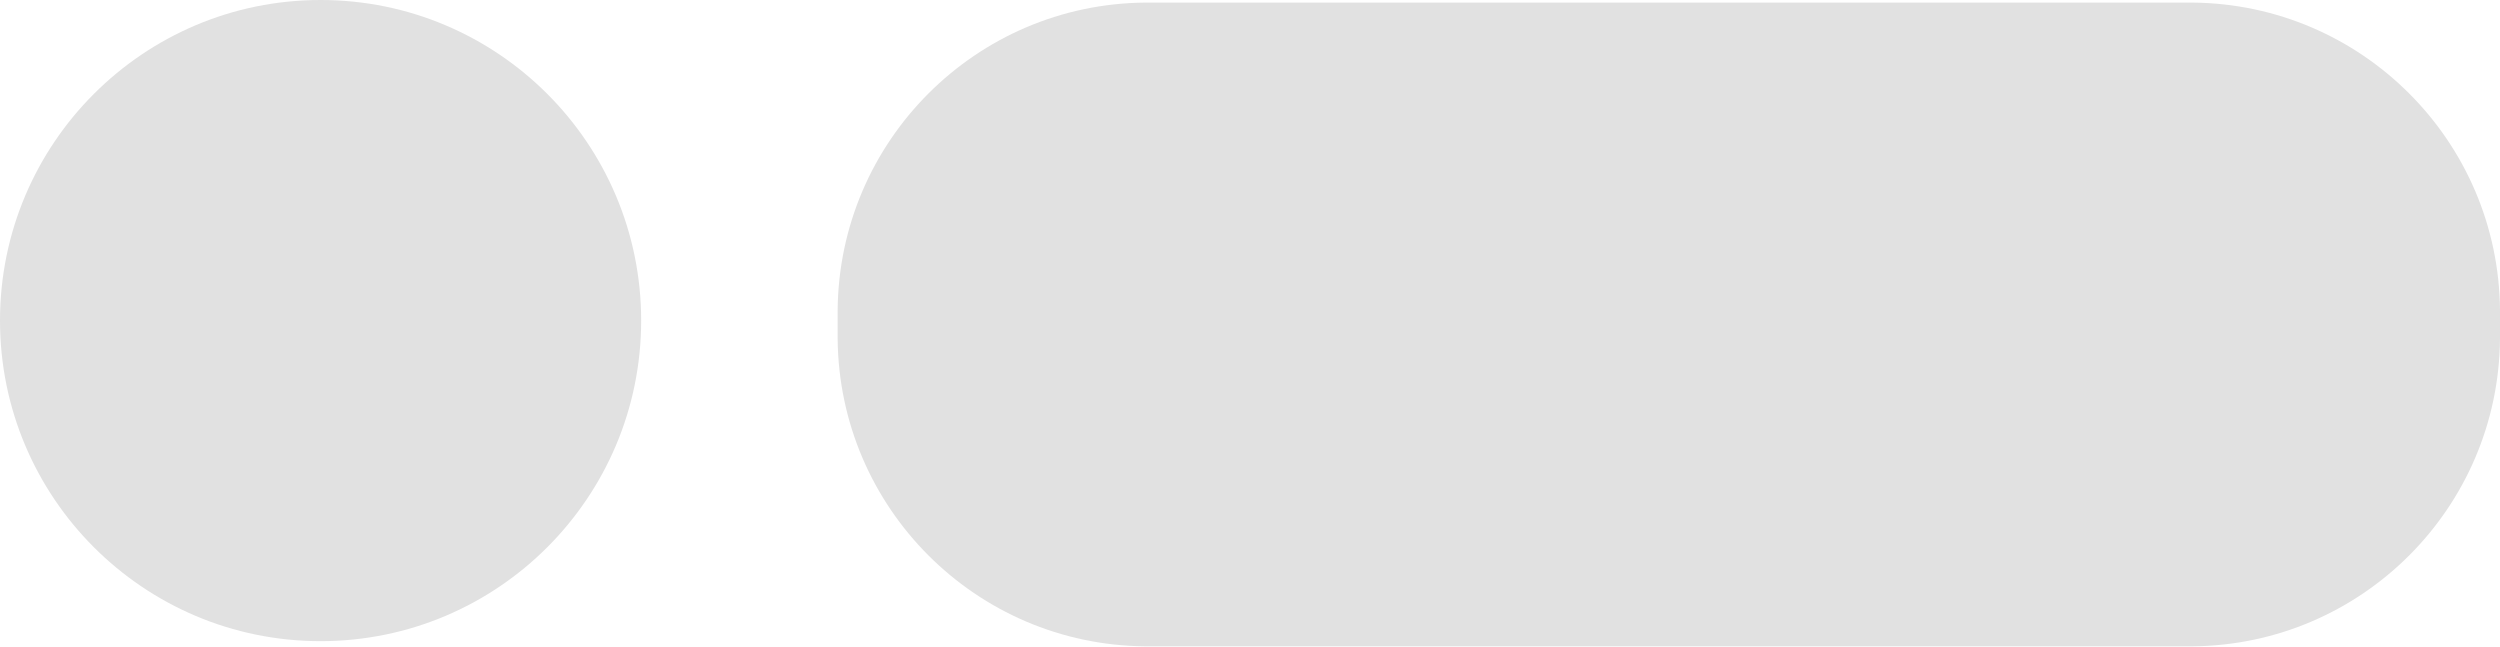
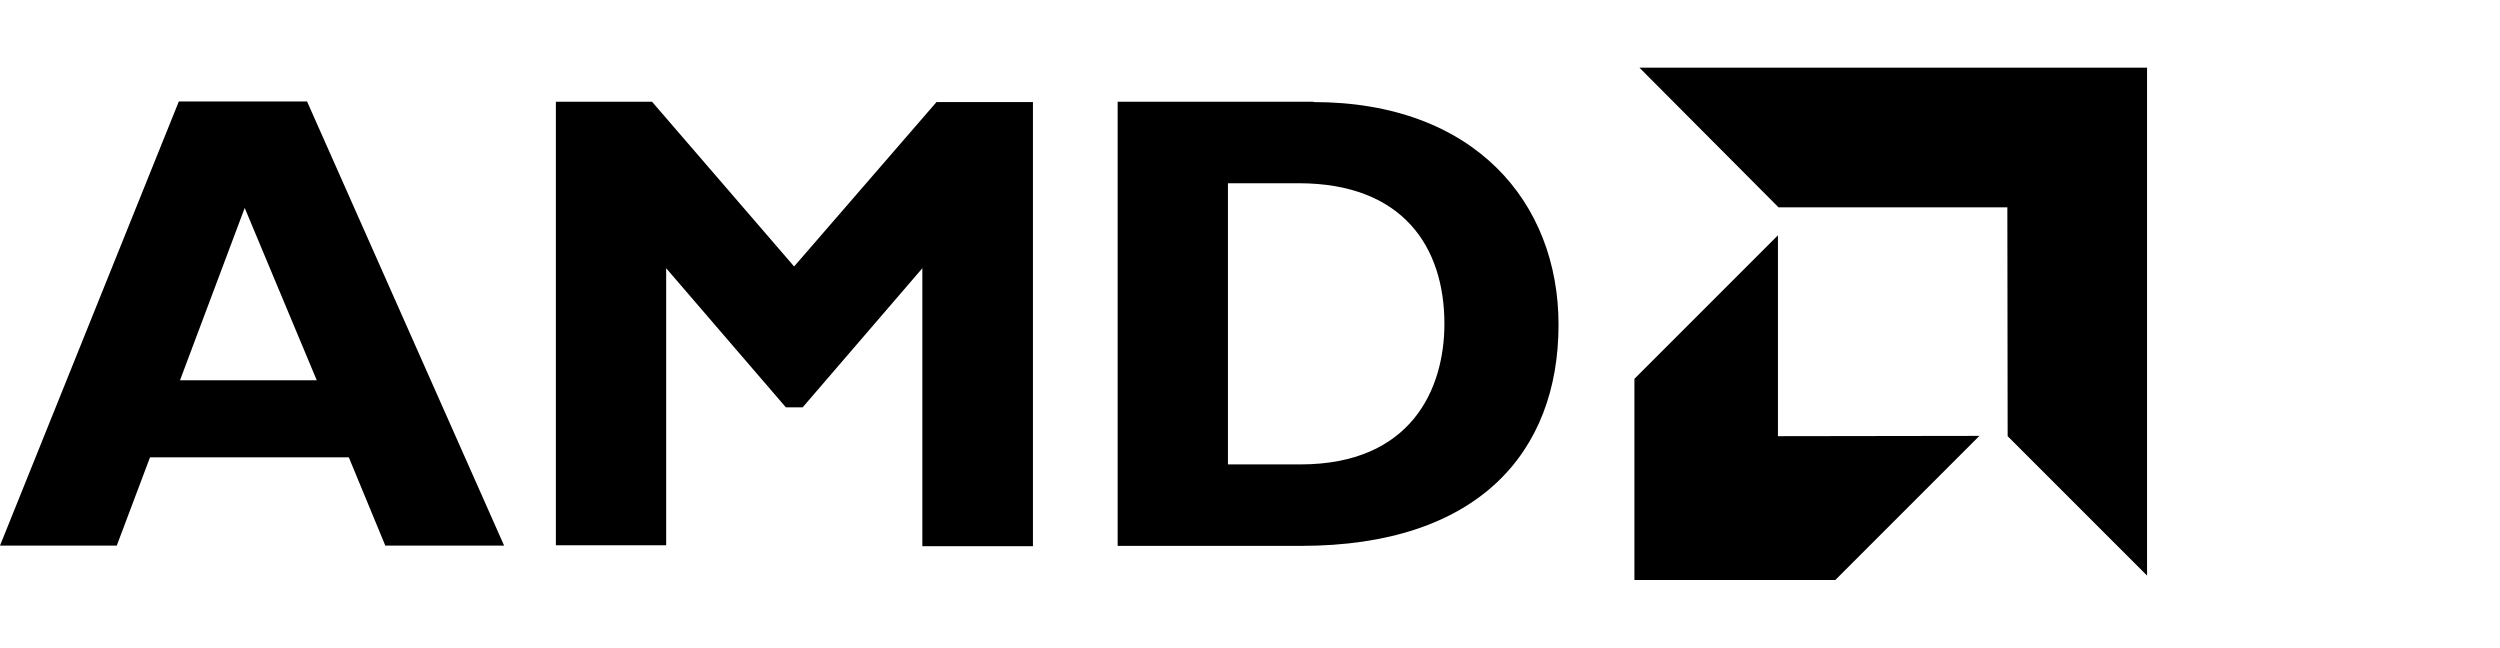
- <svg xmlns="http://www.w3.org/2000/svg" width="96.7" height="25" data-name="Layer 1">
-   <circle cx="12.4" cy="12.4" r="12.4" fill="#e1e1e1" />
-   <path fill="#e1e1e1" d="M84.8 25H44.3a12 12 0 0 1-11.9-11.9V12A12 12 0 0 1 44.3.1h40.5A12 12 0 0 1 96.7 12v1.1A12 12 0 0 1 84.8 25z" />
+ <svg xmlns="http://www.w3.org/2000/svg" width="85" height="22">
+   <path d="M17.14 18.55H13.1l-1.24-3H5.1l-1.13 3H0l6.08-15.1h4.36l6.7 15.1zM8.32 7.07l-2.2 5.86h4.65L8.32 7.07zm23.53-3.6h3.27v15.1h-3.76V9.12l-4.07 4.73h-.57l-4.07-4.73v9.42H18.9V3.46h3.27L27 9.06l4.85-5.6zm12.8 0c5.5 0 8.34 3.43 8.34 7.57 0 4.34-2.74 7.52-8.76 7.52H38V3.46h6.66zm-2.9 12.32h2.46c3.78 0 4.9-2.57 4.9-4.78 0-2.6-1.4-4.78-4.96-4.78h-2.4v9.56zm26.5-8.74h-7.78L55.74 2.3H73v17.27l-4.74-4.74zm-7.8 7.78V8l-4.88 4.88v6.84h6.83l4.9-4.9z" />
</svg>
